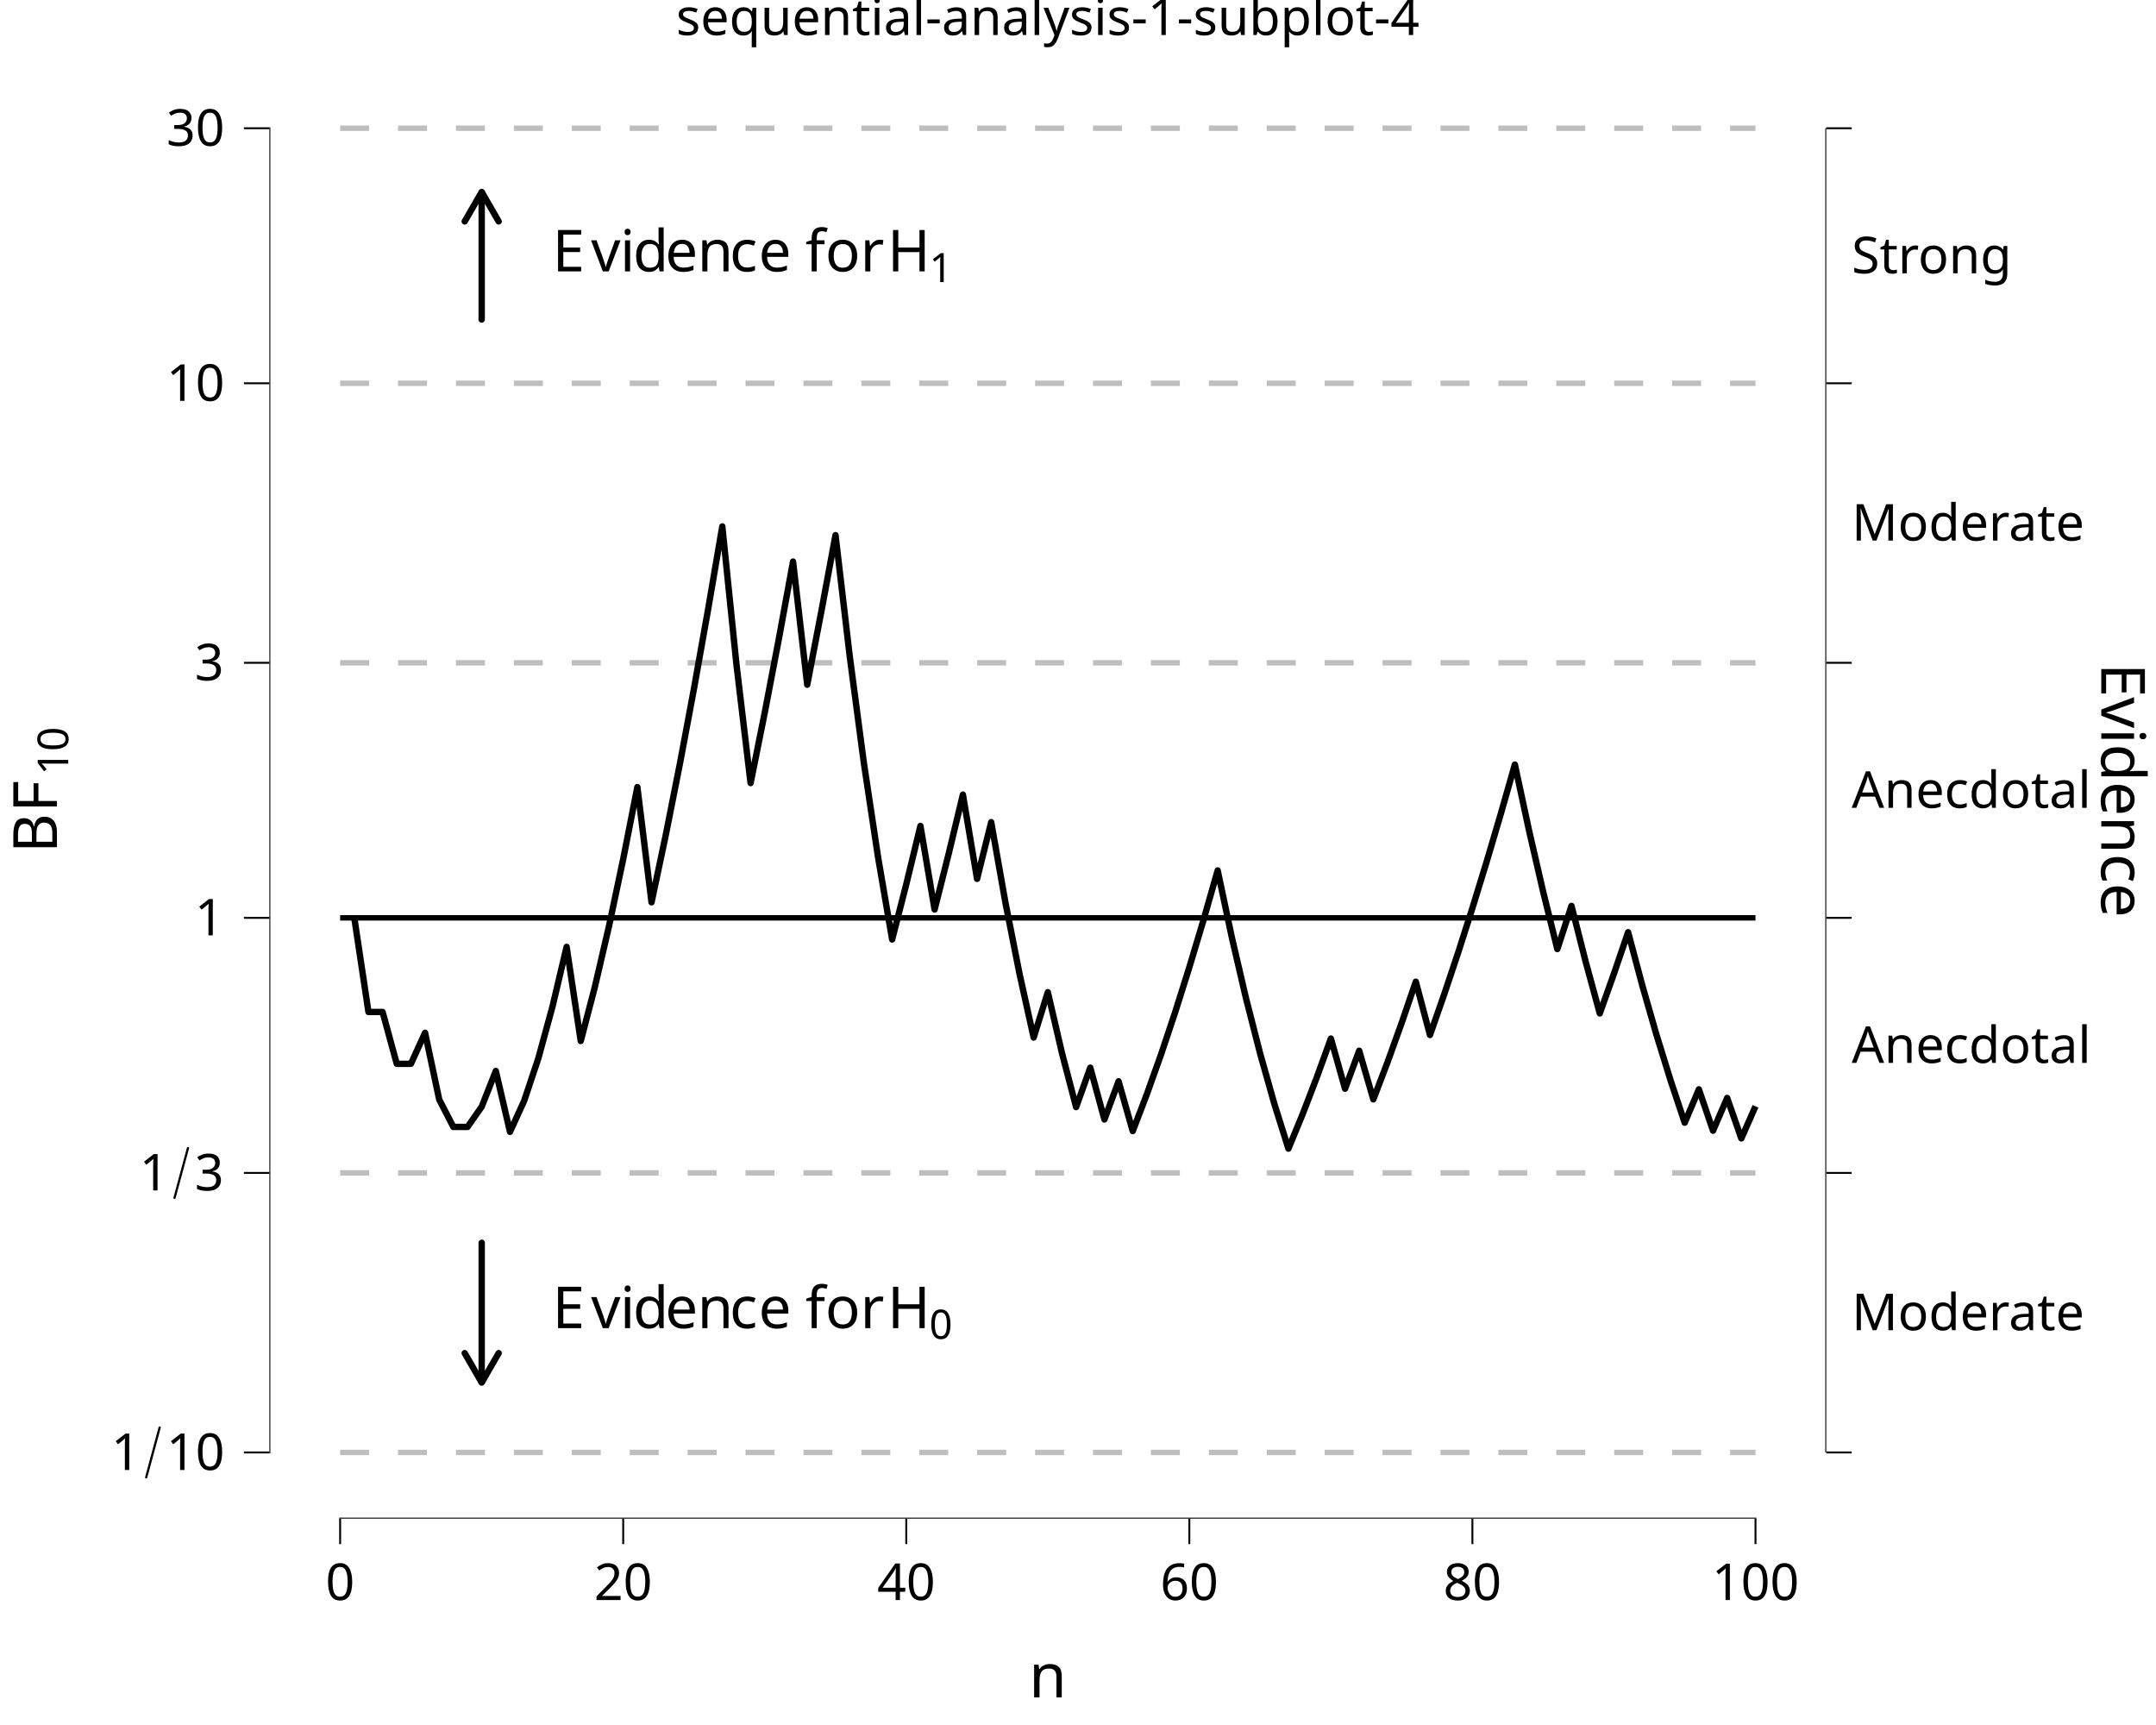
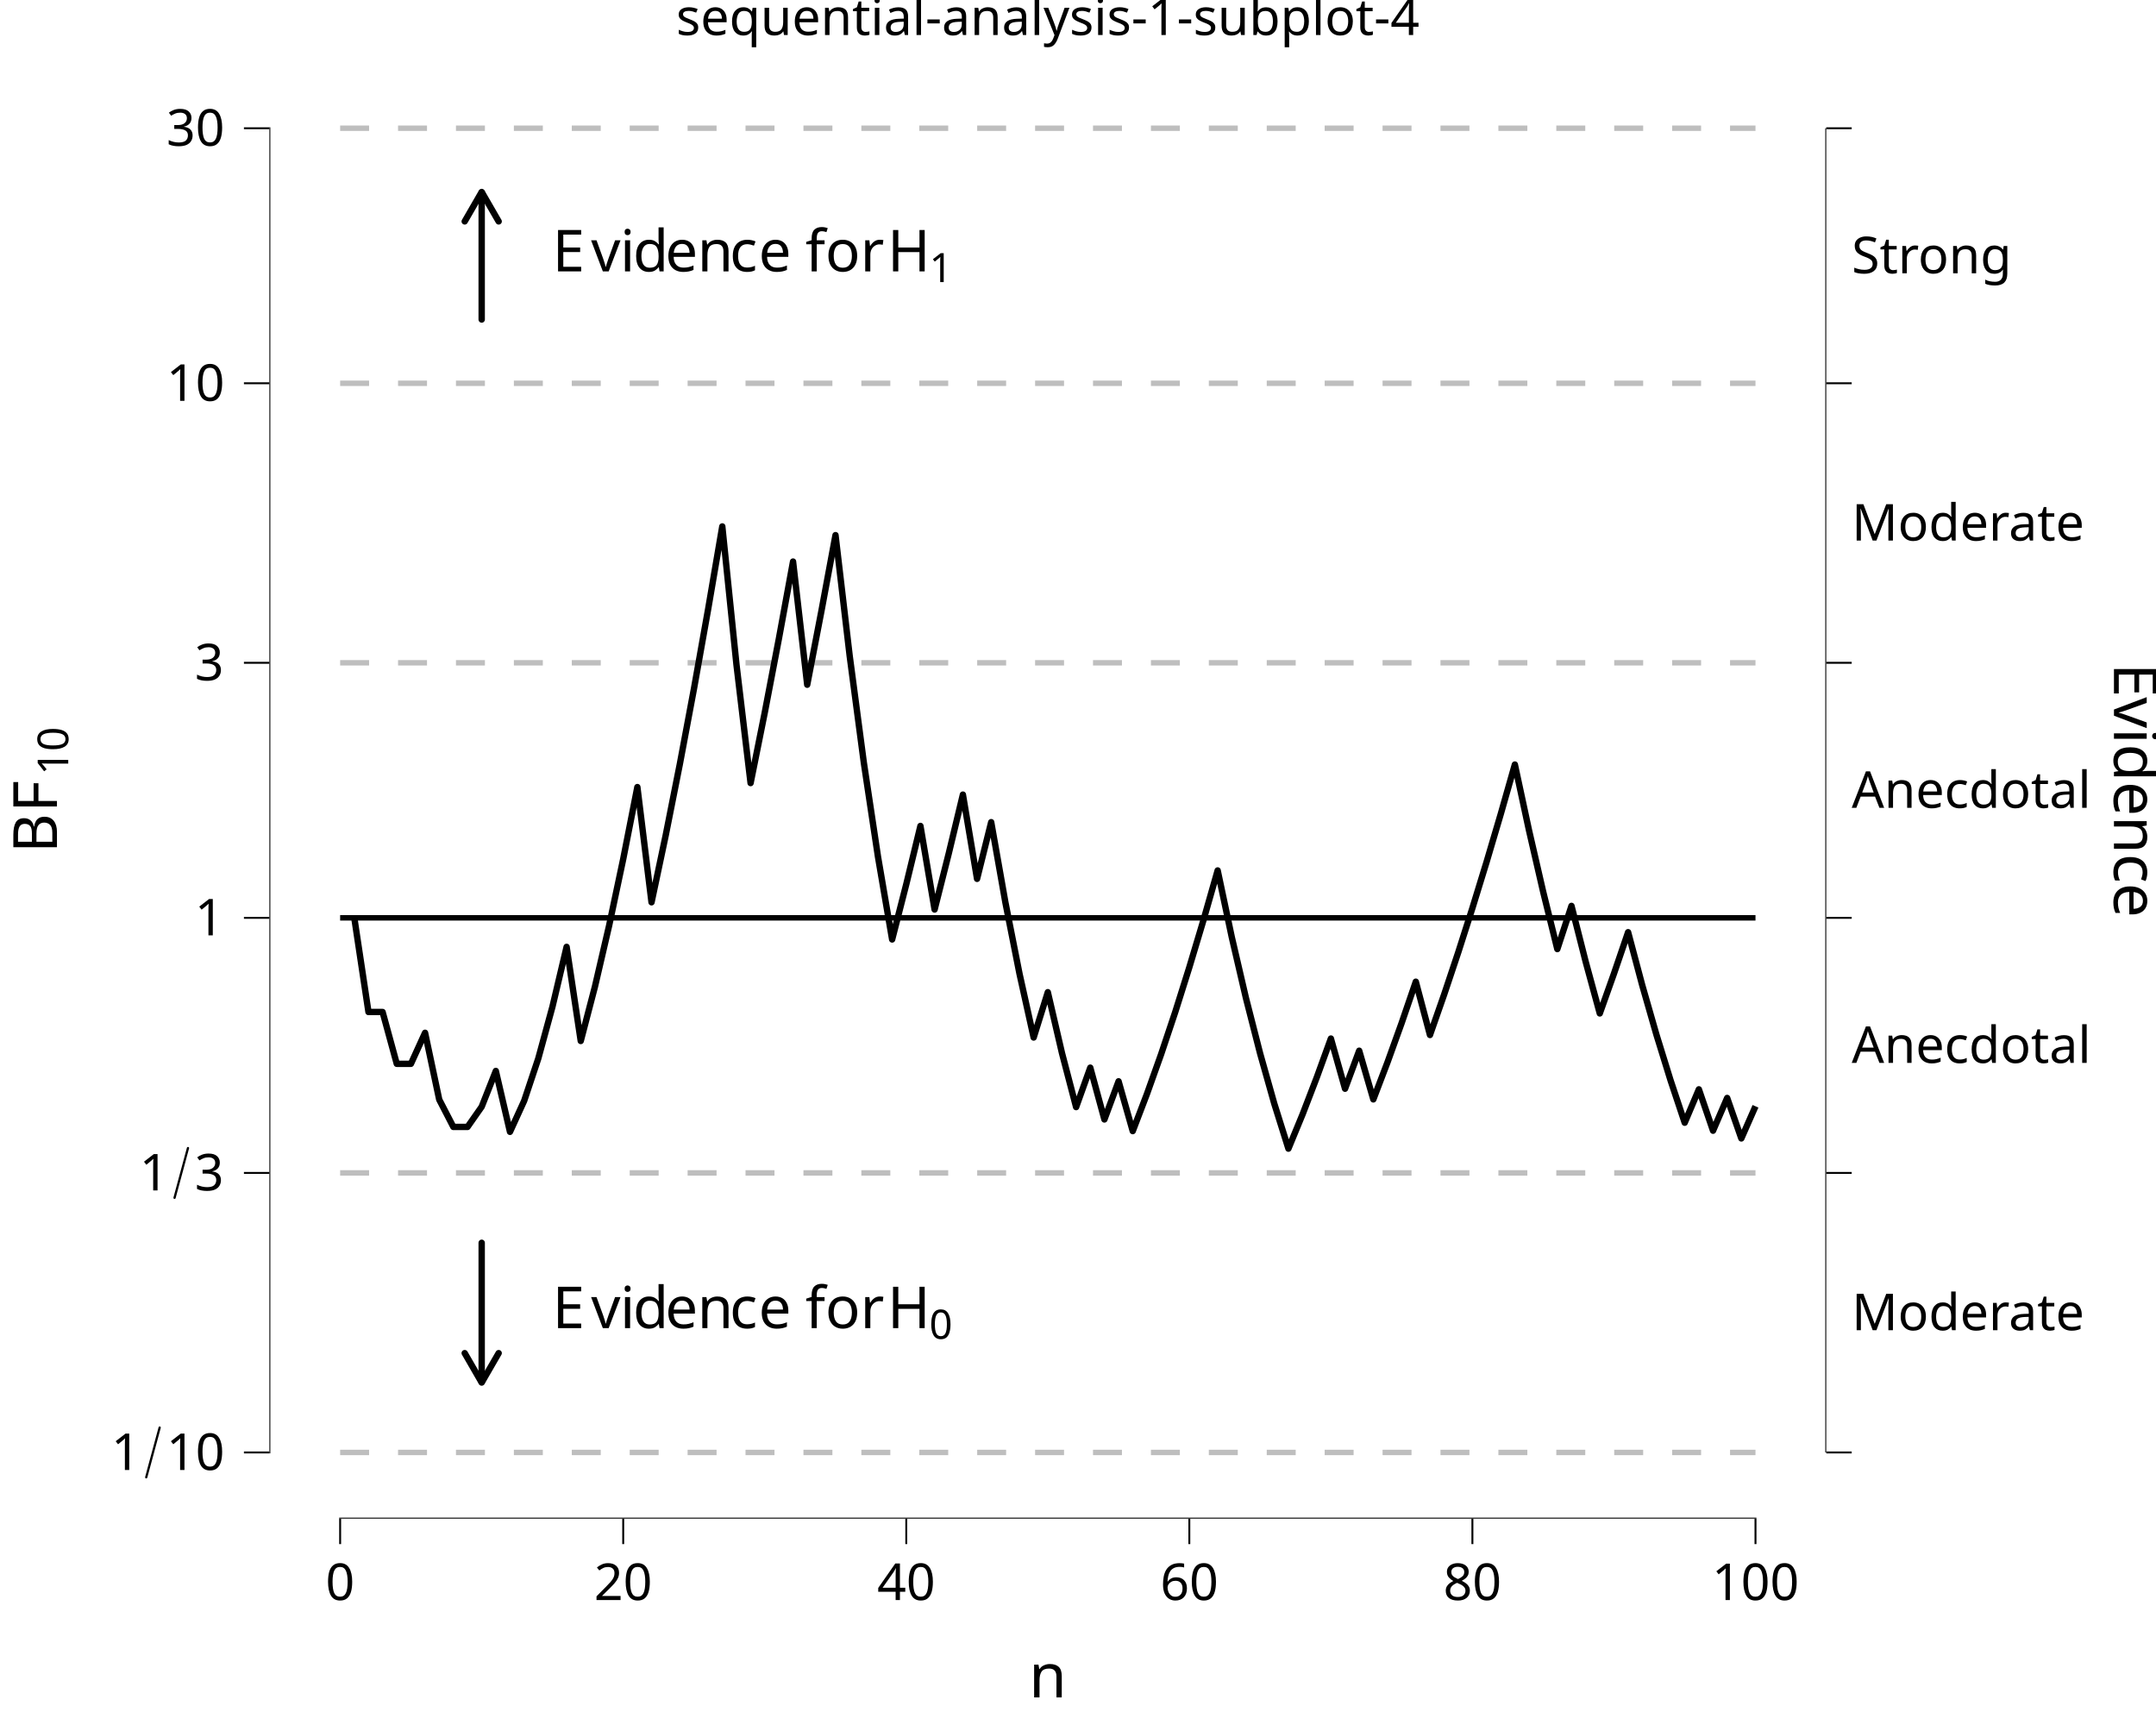
<svg xmlns="http://www.w3.org/2000/svg" class="svglite" data-engine-version="2.0" width="720.00pt" height="576.00pt" viewBox="0 0 720.00 576.00">
  <defs>
    <style type="text/css">
    .svglite line, .svglite polyline, .svglite polygon, .svglite path, .svglite rect, .svglite circle {
      fill: none;
      stroke: #000000;
      stroke-linecap: round;
      stroke-linejoin: round;
      stroke-miterlimit: 10.00;
    }
  </style>
  </defs>
  <rect width="100%" height="100%" style="stroke: none; fill: #FFFFFF;" />
  <defs>
    <clipPath id="cpMC4wMHw3MjAuMDB8MC4wMHw1NzYuMDA=">
      <rect x="0.00" y="0.00" width="720.00" height="576.00" />
    </clipPath>
  </defs>
  <g clip-path="url(#cpMC4wMHw3MjAuMDB8MC4wMHw1NzYuMDA=)">
    <rect x="-0" y="0.00" width="720.00" height="576.00" style="stroke-width: 10.67; stroke: none;" />
  </g>
  <defs>
    <clipPath id="cpODkuOTZ8NjA5Ljg4fDIwLjcxfDUwNy4wOQ==">
      <rect x="89.96" y="20.71" width="519.92" height="486.39" />
    </clipPath>
  </defs>
  <g clip-path="url(#cpODkuOTZ8NjA5Ljg4fDIwLjcxfDUwNy4wOQ==)">
    <rect x="89.96" y="20.71" width="519.92" height="486.39" style="stroke-width: 10.67; stroke: none;" />
    <line x1="113.59" y1="484.99" x2="586.25" y2="484.99" style="stroke-width: 1.81; stroke: #BEBEBE; stroke-dasharray: 9.67,9.67; stroke-linecap: butt;" />
    <line x1="113.59" y1="391.65" x2="586.25" y2="391.65" style="stroke-width: 1.81; stroke: #BEBEBE; stroke-dasharray: 9.67,9.67; stroke-linecap: butt;" />
    <line x1="113.59" y1="306.48" x2="586.25" y2="306.48" style="stroke-width: 1.81; stroke-linecap: butt;" />
    <line x1="113.59" y1="221.32" x2="586.25" y2="221.32" style="stroke-width: 1.81; stroke: #BEBEBE; stroke-dasharray: 9.67,9.67; stroke-linecap: butt;" />
    <line x1="113.59" y1="127.98" x2="586.25" y2="127.98" style="stroke-width: 1.81; stroke: #BEBEBE; stroke-dasharray: 9.67,9.67; stroke-linecap: butt;" />
    <line x1="113.59" y1="42.82" x2="586.25" y2="42.82" style="stroke-width: 1.81; stroke: #BEBEBE; stroke-dasharray: 9.67,9.67; stroke-linecap: butt;" />
    <polyline points="118.32,306.48 123.05,337.92 127.77,337.92 132.50,355.22 137.23,355.22 141.95,344.86 146.68,367.17 151.40,376.30 156.13,376.30 160.86,369.55 165.58,357.60 170.31,377.94 175.04,367.59 179.76,353.45 184.49,336.16 189.22,316.17 193.94,347.60 198.67,329.49 203.40,309.15 208.12,286.85 212.85,262.81 217.58,301.29 222.30,278.99 227.03,255.15 231.76,229.92 236.48,203.43 241.21,175.78 245.94,221.88 250.66,261.48 255.39,237.94 260.11,213.26 264.84,187.51 269.57,228.64 274.29,204.16 279.02,178.69 283.75,218.99 288.47,254.62 293.20,286.05 297.93,313.70 302.65,295.27 307.38,275.79 312.11,303.70 316.83,285.01 321.56,265.33 326.29,293.46 331.01,274.53 335.74,301.27 340.47,325.17 345.19,346.44 349.92,331.30 354.65,351.64 359.37,369.67 364.10,356.50 368.82,373.80 373.55,361.06 378.28,377.69 383.00,365.35 387.73,352.10 392.46,337.97 397.18,322.99 401.91,307.21 406.64,290.65 411.36,312.95 416.09,333.29 420.82,351.77 425.54,368.50 430.27,383.55 435.00,372.08 439.72,359.81 444.45,346.78 449.18,363.54 453.90,350.84 458.63,367.10 463.36,354.70 468.08,341.60 472.81,327.80 477.54,345.60 482.26,332.12 486.99,317.98 491.71,303.22 496.44,287.83 501.17,271.85 505.89,255.29 510.62,277.29 515.35,297.81 520.07,316.91 524.80,302.49 529.53,321.10 534.25,338.40 538.98,325.12 543.71,311.27 548.43,328.99 553.16,345.47 557.89,360.75 562.61,374.89 567.34,363.74 572.07,377.56 576.79,366.62 581.52,380.14 586.25,369.40 " style="stroke-width: 2.13; stroke-linecap: butt;" />
    <line x1="160.86" y1="414.98" x2="160.86" y2="461.65" style="stroke-width: 2.13; stroke-linejoin: bevel;" />
    <polyline points="155.19,451.83 160.86,461.65 166.53,451.83 " style="stroke-width: 2.13; stroke-linejoin: bevel;" />
    <line x1="160.86" y1="106.69" x2="160.86" y2="64.11" style="stroke-width: 2.13; stroke-linejoin: bevel;" />
    <polyline points="166.53,73.93 160.86,64.11 155.19,73.93 " style="stroke-width: 2.13; stroke-linejoin: bevel;" />
    <text x="184.49" y="443.48" style="font-size: 19.35px; font-family: sans;" textLength="12.91px" lengthAdjust="spacingAndGlyphs">E</text>
    <text x="197.40" y="443.48" style="font-size: 19.35px; font-family: sans;" textLength="9.68px" lengthAdjust="spacingAndGlyphs">v</text>
    <text x="207.08" y="443.48" style="font-size: 19.35px; font-family: sans;" textLength="4.30px" lengthAdjust="spacingAndGlyphs">i</text>
    <text x="211.38" y="443.48" style="font-size: 19.35px; font-family: sans;" textLength="10.76px" lengthAdjust="spacingAndGlyphs">d</text>
    <text x="222.14" y="443.48" style="font-size: 19.35px; font-family: sans;" textLength="10.76px" lengthAdjust="spacingAndGlyphs">e</text>
    <text x="232.90" y="443.48" style="font-size: 19.35px; font-family: sans;" textLength="10.76px" lengthAdjust="spacingAndGlyphs">n</text>
    <text x="243.66" y="443.48" style="font-size: 19.35px; font-family: sans;" textLength="9.68px" lengthAdjust="spacingAndGlyphs">c</text>
    <text x="253.34" y="443.48" style="font-size: 19.35px; font-family: sans;" textLength="10.76px" lengthAdjust="spacingAndGlyphs">e</text>
    <text x="264.10" y="443.48" style="font-size: 19.35px; font-family: sans;" textLength="4.84px" lengthAdjust="spacingAndGlyphs"> </text>
    <text x="268.94" y="443.48" style="font-size: 19.35px; font-family: sans;" textLength="22.58px" lengthAdjust="spacingAndGlyphs">for</text>
    <text x="291.52" y="443.48" style="font-size: 19.35px; font-family: sans;" textLength="4.84px" lengthAdjust="spacingAndGlyphs"> </text>
    <text x="296.36" y="443.48" style="font-size: 19.35px; font-family: sans;" textLength="13.98px" lengthAdjust="spacingAndGlyphs">H</text>
    <text x="310.34" y="447.05" style="font-size: 13.54px; font-family: sans;" textLength="7.53px" lengthAdjust="spacingAndGlyphs">0</text>
    <text x="184.49" y="90.62" style="font-size: 19.35px; font-family: sans;" textLength="12.91px" lengthAdjust="spacingAndGlyphs">E</text>
    <text x="197.40" y="90.62" style="font-size: 19.35px; font-family: sans;" textLength="9.68px" lengthAdjust="spacingAndGlyphs">v</text>
    <text x="207.08" y="90.62" style="font-size: 19.35px; font-family: sans;" textLength="4.30px" lengthAdjust="spacingAndGlyphs">i</text>
    <text x="211.38" y="90.62" style="font-size: 19.35px; font-family: sans;" textLength="10.76px" lengthAdjust="spacingAndGlyphs">d</text>
    <text x="222.14" y="90.62" style="font-size: 19.35px; font-family: sans;" textLength="10.76px" lengthAdjust="spacingAndGlyphs">e</text>
    <text x="232.90" y="90.62" style="font-size: 19.35px; font-family: sans;" textLength="10.76px" lengthAdjust="spacingAndGlyphs">n</text>
    <text x="243.66" y="90.62" style="font-size: 19.35px; font-family: sans;" textLength="9.68px" lengthAdjust="spacingAndGlyphs">c</text>
    <text x="253.34" y="90.62" style="font-size: 19.35px; font-family: sans;" textLength="10.76px" lengthAdjust="spacingAndGlyphs">e</text>
    <text x="264.10" y="90.62" style="font-size: 19.35px; font-family: sans;" textLength="4.84px" lengthAdjust="spacingAndGlyphs"> </text>
    <text x="268.94" y="90.62" style="font-size: 19.35px; font-family: sans;" textLength="22.58px" lengthAdjust="spacingAndGlyphs">for</text>
    <text x="291.52" y="90.62" style="font-size: 19.35px; font-family: sans;" textLength="4.84px" lengthAdjust="spacingAndGlyphs"> </text>
    <text x="296.36" y="90.62" style="font-size: 19.35px; font-family: sans;" textLength="13.98px" lengthAdjust="spacingAndGlyphs">H</text>
    <text x="310.34" y="94.20" style="font-size: 13.54px; font-family: sans;" textLength="7.53px" lengthAdjust="spacingAndGlyphs">1</text>
    <line x1="113.27" y1="507.09" x2="586.56" y2="507.09" style="stroke-width: 0.64; stroke-linecap: butt;" />
    <line x1="89.96" y1="485.30" x2="89.96" y2="42.50" style="stroke-width: 0.64; stroke-linecap: butt;" />
    <line x1="609.88" y1="484.99" x2="609.88" y2="42.82" style="stroke-width: 0.64; stroke-linecap: butt;" />
    <rect x="89.96" y="20.71" width="519.92" height="486.39" style="stroke-width: 0.00; stroke: none;" />
  </g>
  <g clip-path="url(#cpMC4wMHw3MjAuMDB8MC4wMHw1NzYuMDA=)">
    <polyline points="89.96,507.09 89.96,20.71 " style="stroke-width: 0.00; stroke: none; stroke-linecap: butt;" />
    <text x="37.13" y="490.84" style="font-size: 17.00px; font-family: sans;" textLength="9.46px" lengthAdjust="spacingAndGlyphs">1</text>
    <polyline points="48.83,493.29 53.32,476.68 " style="stroke-width: 0.75;" />
    <text x="55.57" y="490.84" style="font-size: 17.00px; font-family: sans;" textLength="18.91px" lengthAdjust="spacingAndGlyphs">10</text>
    <text x="46.58" y="397.50" style="font-size: 17.00px; font-family: sans;" textLength="9.46px" lengthAdjust="spacingAndGlyphs">1</text>
    <polyline points="58.29,399.96 62.78,383.35 " style="stroke-width: 0.75;" />
    <text x="65.03" y="397.50" style="font-size: 17.00px; font-family: sans;" textLength="9.46px" lengthAdjust="spacingAndGlyphs">3</text>
    <text x="65.03" y="312.33" style="font-size: 17.00px; font-family: sans;" textLength="9.46px" lengthAdjust="spacingAndGlyphs">1</text>
    <text x="65.03" y="227.17" style="font-size: 17.00px; font-family: sans;" textLength="9.46px" lengthAdjust="spacingAndGlyphs">3</text>
    <text x="55.57" y="133.84" style="font-size: 17.00px; font-family: sans;" textLength="18.91px" lengthAdjust="spacingAndGlyphs">10</text>
    <text x="55.57" y="48.67" style="font-size: 17.00px; font-family: sans;" textLength="18.91px" lengthAdjust="spacingAndGlyphs">30</text>
    <polyline points="81.46,484.99 89.96,484.99 " style="stroke-width: 0.64; stroke-linecap: butt;" />
    <polyline points="81.46,391.65 89.96,391.65 " style="stroke-width: 0.64; stroke-linecap: butt;" />
    <polyline points="81.46,306.48 89.96,306.48 " style="stroke-width: 0.64; stroke-linecap: butt;" />
    <polyline points="81.46,221.32 89.96,221.32 " style="stroke-width: 0.64; stroke-linecap: butt;" />
    <polyline points="81.46,127.98 89.96,127.98 " style="stroke-width: 0.64; stroke-linecap: butt;" />
    <polyline points="81.46,42.82 89.96,42.82 " style="stroke-width: 0.64; stroke-linecap: butt;" />
    <polyline points="609.88,507.09 609.88,20.71 " style="stroke-width: 0.00; stroke: none; stroke-linecap: butt;" />
-     <polyline points="609.88,484.99 618.38,484.99 " style="stroke-width: 0.64; stroke-linecap: butt;" />
-     <polyline points="609.88,438.32 618.38,438.32 " style="stroke-width: 0.64; stroke: none; stroke-linecap: butt;" />
-     <polyline points="609.88,391.65 618.38,391.65 " style="stroke-width: 0.64; stroke-linecap: butt;" />
-     <polyline points="609.88,349.07 618.38,349.07 " style="stroke-width: 0.64; stroke: none; stroke-linecap: butt;" />
-     <polyline points="609.88,306.48 618.38,306.48 " style="stroke-width: 0.64; stroke-linecap: butt;" />
-     <polyline points="609.88,263.90 618.38,263.90 " style="stroke-width: 0.64; stroke: none; stroke-linecap: butt;" />
-     <polyline points="609.88,221.32 618.38,221.32 " style="stroke-width: 0.64; stroke-linecap: butt;" />
-     <polyline points="609.88,174.65 618.38,174.65 " style="stroke-width: 0.64; stroke: none; stroke-linecap: butt;" />
-     <polyline points="609.88,127.98 618.38,127.98 " style="stroke-width: 0.64; stroke-linecap: butt;" />
-     <polyline points="609.88,85.40 618.38,85.40 " style="stroke-width: 0.64; stroke: none; stroke-linecap: butt;" />
-     <polyline points="609.88,42.82 618.38,42.82 " style="stroke-width: 0.64; stroke-linecap: butt;" />
+     <polyline points="618.38,484.99 609.88,484.99 " style="stroke-width: 0.64; stroke-linecap: butt;" />
+     <polyline points="618.38,438.32 609.88,438.32 " style="stroke-width: 0.64; stroke: none; stroke-linecap: butt;" />
+     <polyline points="618.38,391.65 609.88,391.65 " style="stroke-width: 0.64; stroke-linecap: butt;" />
+     <polyline points="618.38,349.07 609.88,349.07 " style="stroke-width: 0.64; stroke: none; stroke-linecap: butt;" />
+     <polyline points="618.38,306.48 609.88,306.48 " style="stroke-width: 0.64; stroke-linecap: butt;" />
+     <polyline points="618.38,263.90 609.88,263.90 " style="stroke-width: 0.64; stroke: none; stroke-linecap: butt;" />
+     <polyline points="618.38,221.32 609.88,221.32 " style="stroke-width: 0.64; stroke-linecap: butt;" />
+     <polyline points="618.38,174.65 609.88,174.65 " style="stroke-width: 0.64; stroke: none; stroke-linecap: butt;" />
+     <polyline points="618.38,127.98 609.88,127.98 " style="stroke-width: 0.64; stroke-linecap: butt;" />
+     <polyline points="618.38,85.40 609.88,85.40 " style="stroke-width: 0.64; stroke: none; stroke-linecap: butt;" />
+     <polyline points="618.38,42.82 609.88,42.82 " style="stroke-width: 0.64; stroke-linecap: butt;" />
    <text x="618.38" y="444.17" style="font-size: 17.00px; font-family: sans;" textLength="71.83px" lengthAdjust="spacingAndGlyphs">Moderate</text>
    <text x="618.38" y="354.92" style="font-size: 17.00px; font-family: sans;" textLength="75.62px" lengthAdjust="spacingAndGlyphs">Anecdotal</text>
    <text x="618.38" y="269.75" style="font-size: 17.00px; font-family: sans;" textLength="75.62px" lengthAdjust="spacingAndGlyphs">Anecdotal</text>
    <text x="618.38" y="180.50" style="font-size: 17.00px; font-family: sans;" textLength="71.83px" lengthAdjust="spacingAndGlyphs">Moderate</text>
    <text x="618.38" y="91.25" style="font-size: 17.00px; font-family: sans;" textLength="50.09px" lengthAdjust="spacingAndGlyphs">Strong</text>
    <polyline points="89.96,507.09 609.88,507.09 " style="stroke-width: 0.00; stroke: none; stroke-linecap: butt;" />
    <polyline points="113.59,515.60 113.59,507.09 " style="stroke-width: 0.64; stroke-linecap: butt;" />
    <polyline points="208.12,515.60 208.12,507.09 " style="stroke-width: 0.64; stroke-linecap: butt;" />
    <polyline points="302.65,515.60 302.65,507.09 " style="stroke-width: 0.64; stroke-linecap: butt;" />
    <polyline points="397.18,515.60 397.18,507.09 " style="stroke-width: 0.64; stroke-linecap: butt;" />
    <polyline points="491.71,515.60 491.71,507.09 " style="stroke-width: 0.64; stroke-linecap: butt;" />
    <polyline points="586.25,515.60 586.25,507.09 " style="stroke-width: 0.64; stroke-linecap: butt;" />
    <text x="113.59" y="534.27" text-anchor="middle" style="font-size: 17.00px; font-family: sans;" textLength="9.46px" lengthAdjust="spacingAndGlyphs">0</text>
    <text x="208.12" y="534.27" text-anchor="middle" style="font-size: 17.00px; font-family: sans;" textLength="18.91px" lengthAdjust="spacingAndGlyphs">20</text>
    <text x="302.65" y="534.27" text-anchor="middle" style="font-size: 17.00px; font-family: sans;" textLength="18.91px" lengthAdjust="spacingAndGlyphs">40</text>
    <text x="397.18" y="534.27" text-anchor="middle" style="font-size: 17.00px; font-family: sans;" textLength="18.91px" lengthAdjust="spacingAndGlyphs">60</text>
    <text x="491.71" y="534.27" text-anchor="middle" style="font-size: 17.00px; font-family: sans;" textLength="18.91px" lengthAdjust="spacingAndGlyphs">80</text>
    <text x="586.25" y="534.27" text-anchor="middle" style="font-size: 17.00px; font-family: sans;" textLength="28.37px" lengthAdjust="spacingAndGlyphs">100</text>
    <text x="349.92" y="566.78" text-anchor="middle" style="font-size: 20.40px; font-family: sans;" textLength="11.35px" lengthAdjust="spacingAndGlyphs">n</text>
    <text transform="translate(19.02,284.88) rotate(-90)" style="font-size: 20.40px; font-family: sans;" textLength="13.61px" lengthAdjust="spacingAndGlyphs">B</text>
    <text transform="translate(19.02,271.27) rotate(-90)" style="font-size: 20.40px; font-family: sans;" textLength="12.46px" lengthAdjust="spacingAndGlyphs">F</text>
    <text transform="translate(22.79,258.81) rotate(-90)" style="font-size: 14.28px; font-family: sans;" textLength="7.94px" lengthAdjust="spacingAndGlyphs">1</text>
    <text transform="translate(22.79,250.87) rotate(-90)" style="font-size: 14.28px; font-family: sans;" textLength="7.94px" lengthAdjust="spacingAndGlyphs">0</text>
-     <text transform="translate(701.73,263.90) rotate(90)" text-anchor="middle" style="font-size: 20.40px; font-family: sans;" textLength="83.94px" lengthAdjust="spacingAndGlyphs">Evidence</text>
+     <text transform="translate(705.96,263.90) rotate(90)" text-anchor="middle" style="font-size: 20.40px; font-family: sans;" textLength="83.94px" lengthAdjust="spacingAndGlyphs">Evidence</text>
    <text x="349.92" y="11.70" text-anchor="middle" style="font-size: 17.00px; font-family: sans;" textLength="235.32px" lengthAdjust="spacingAndGlyphs">sequential-analysis-1-subplot-4</text>
  </g>
</svg>
